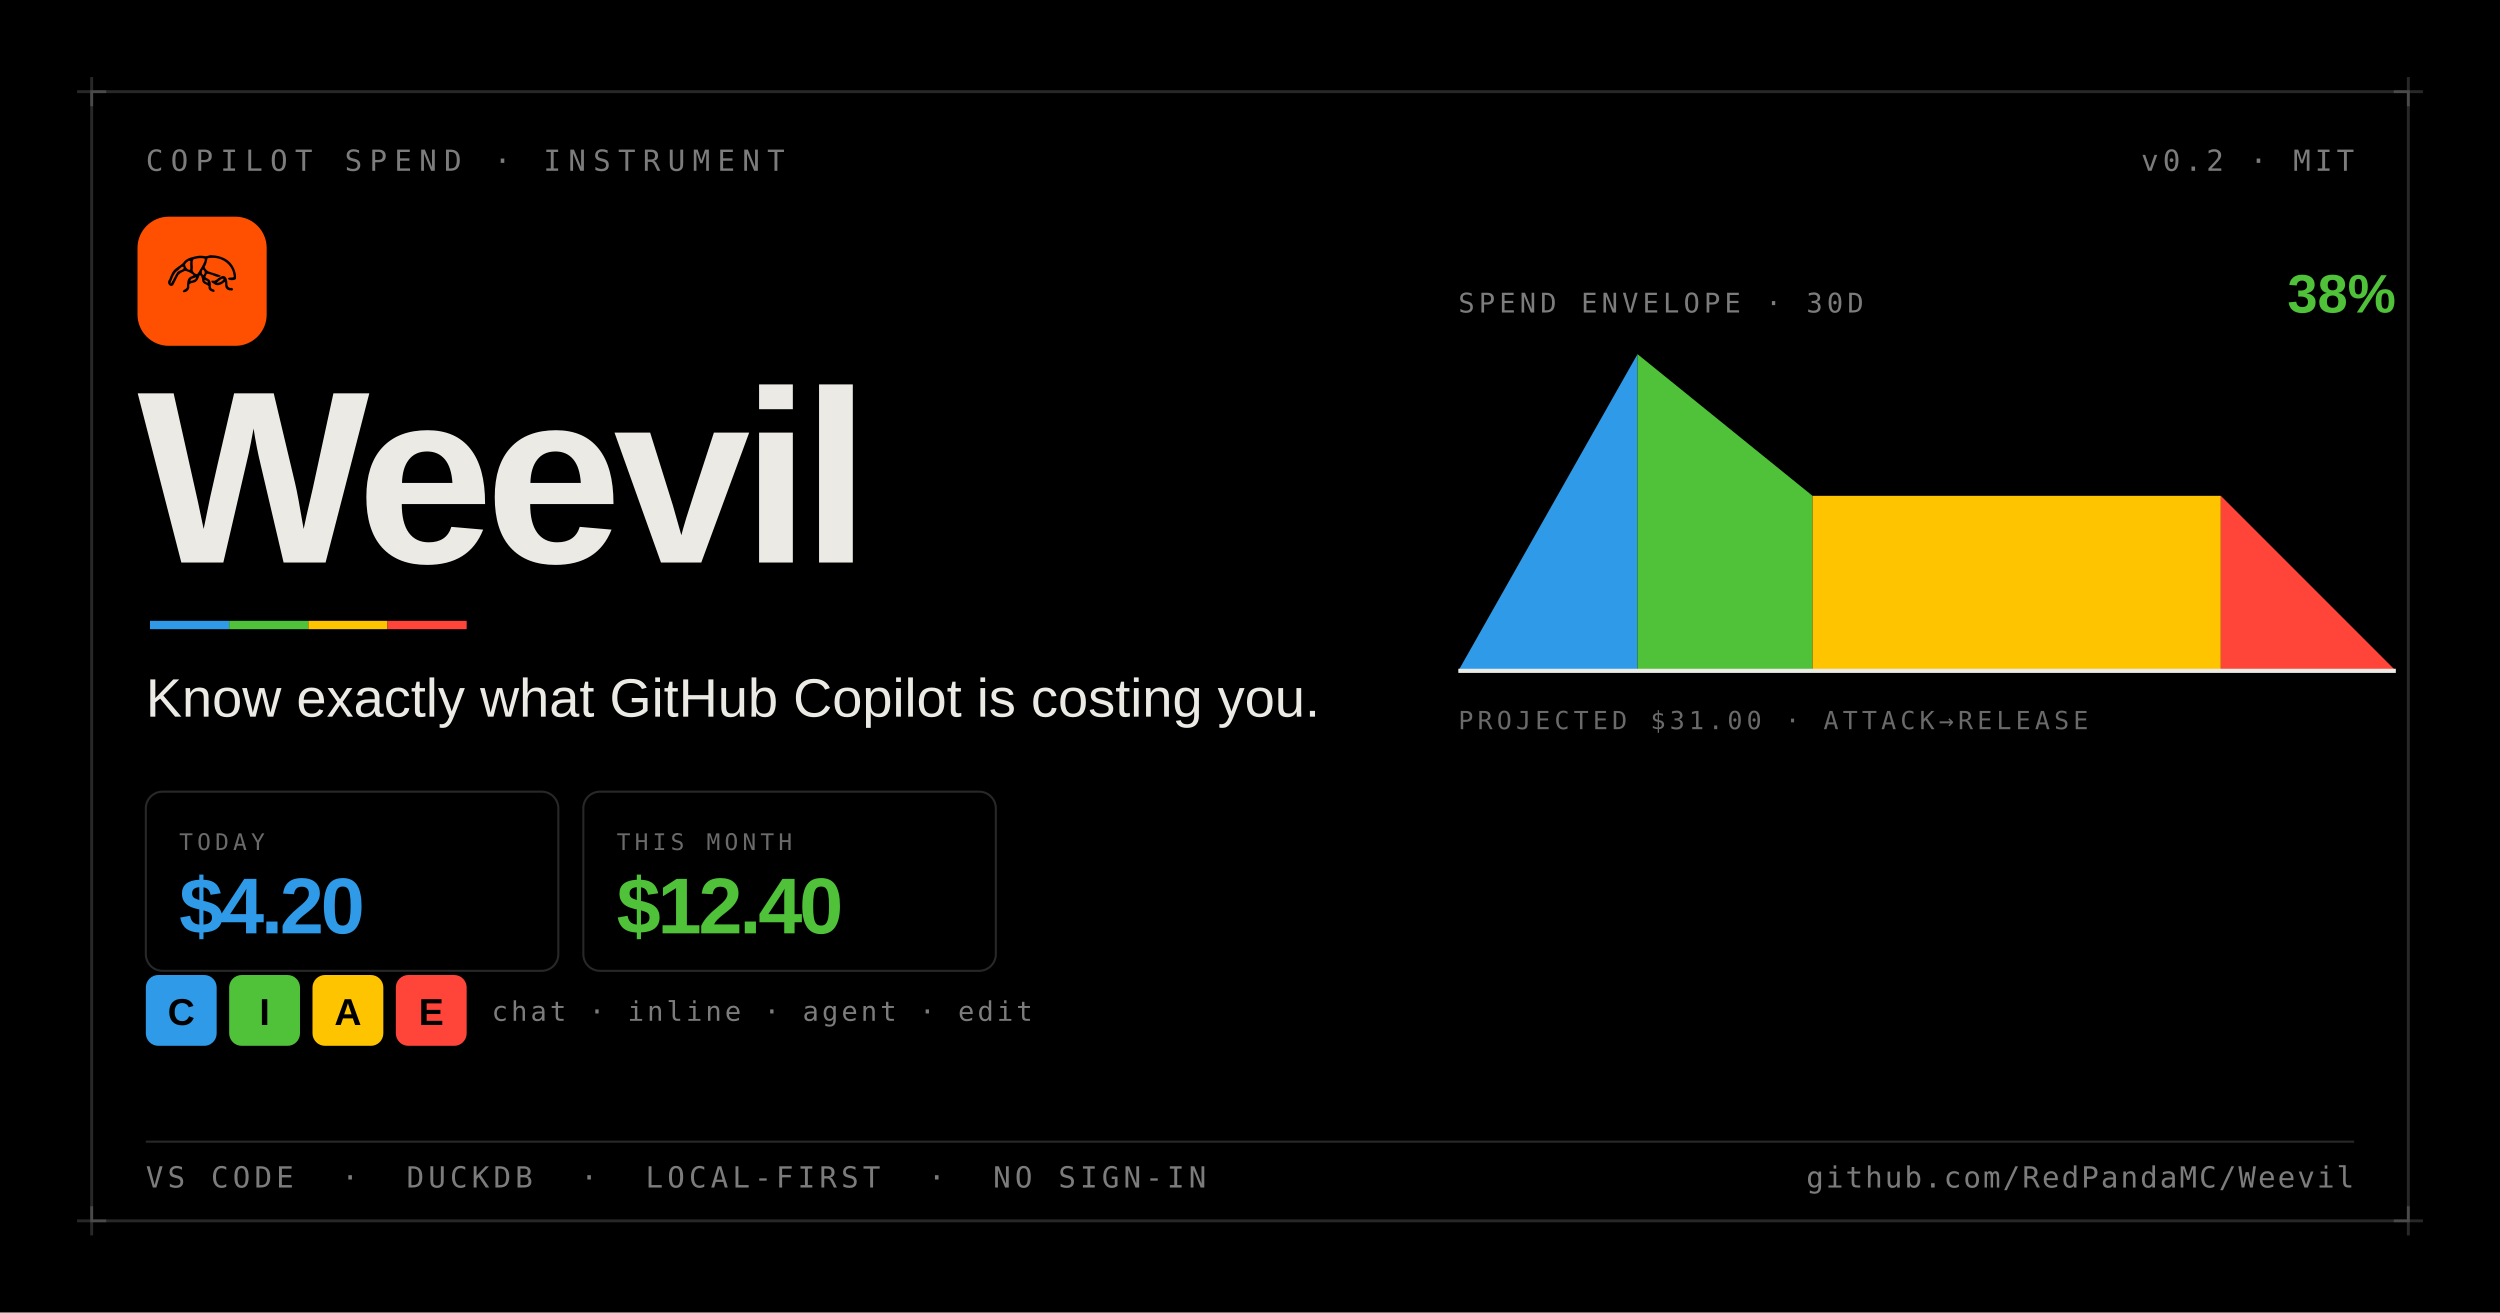
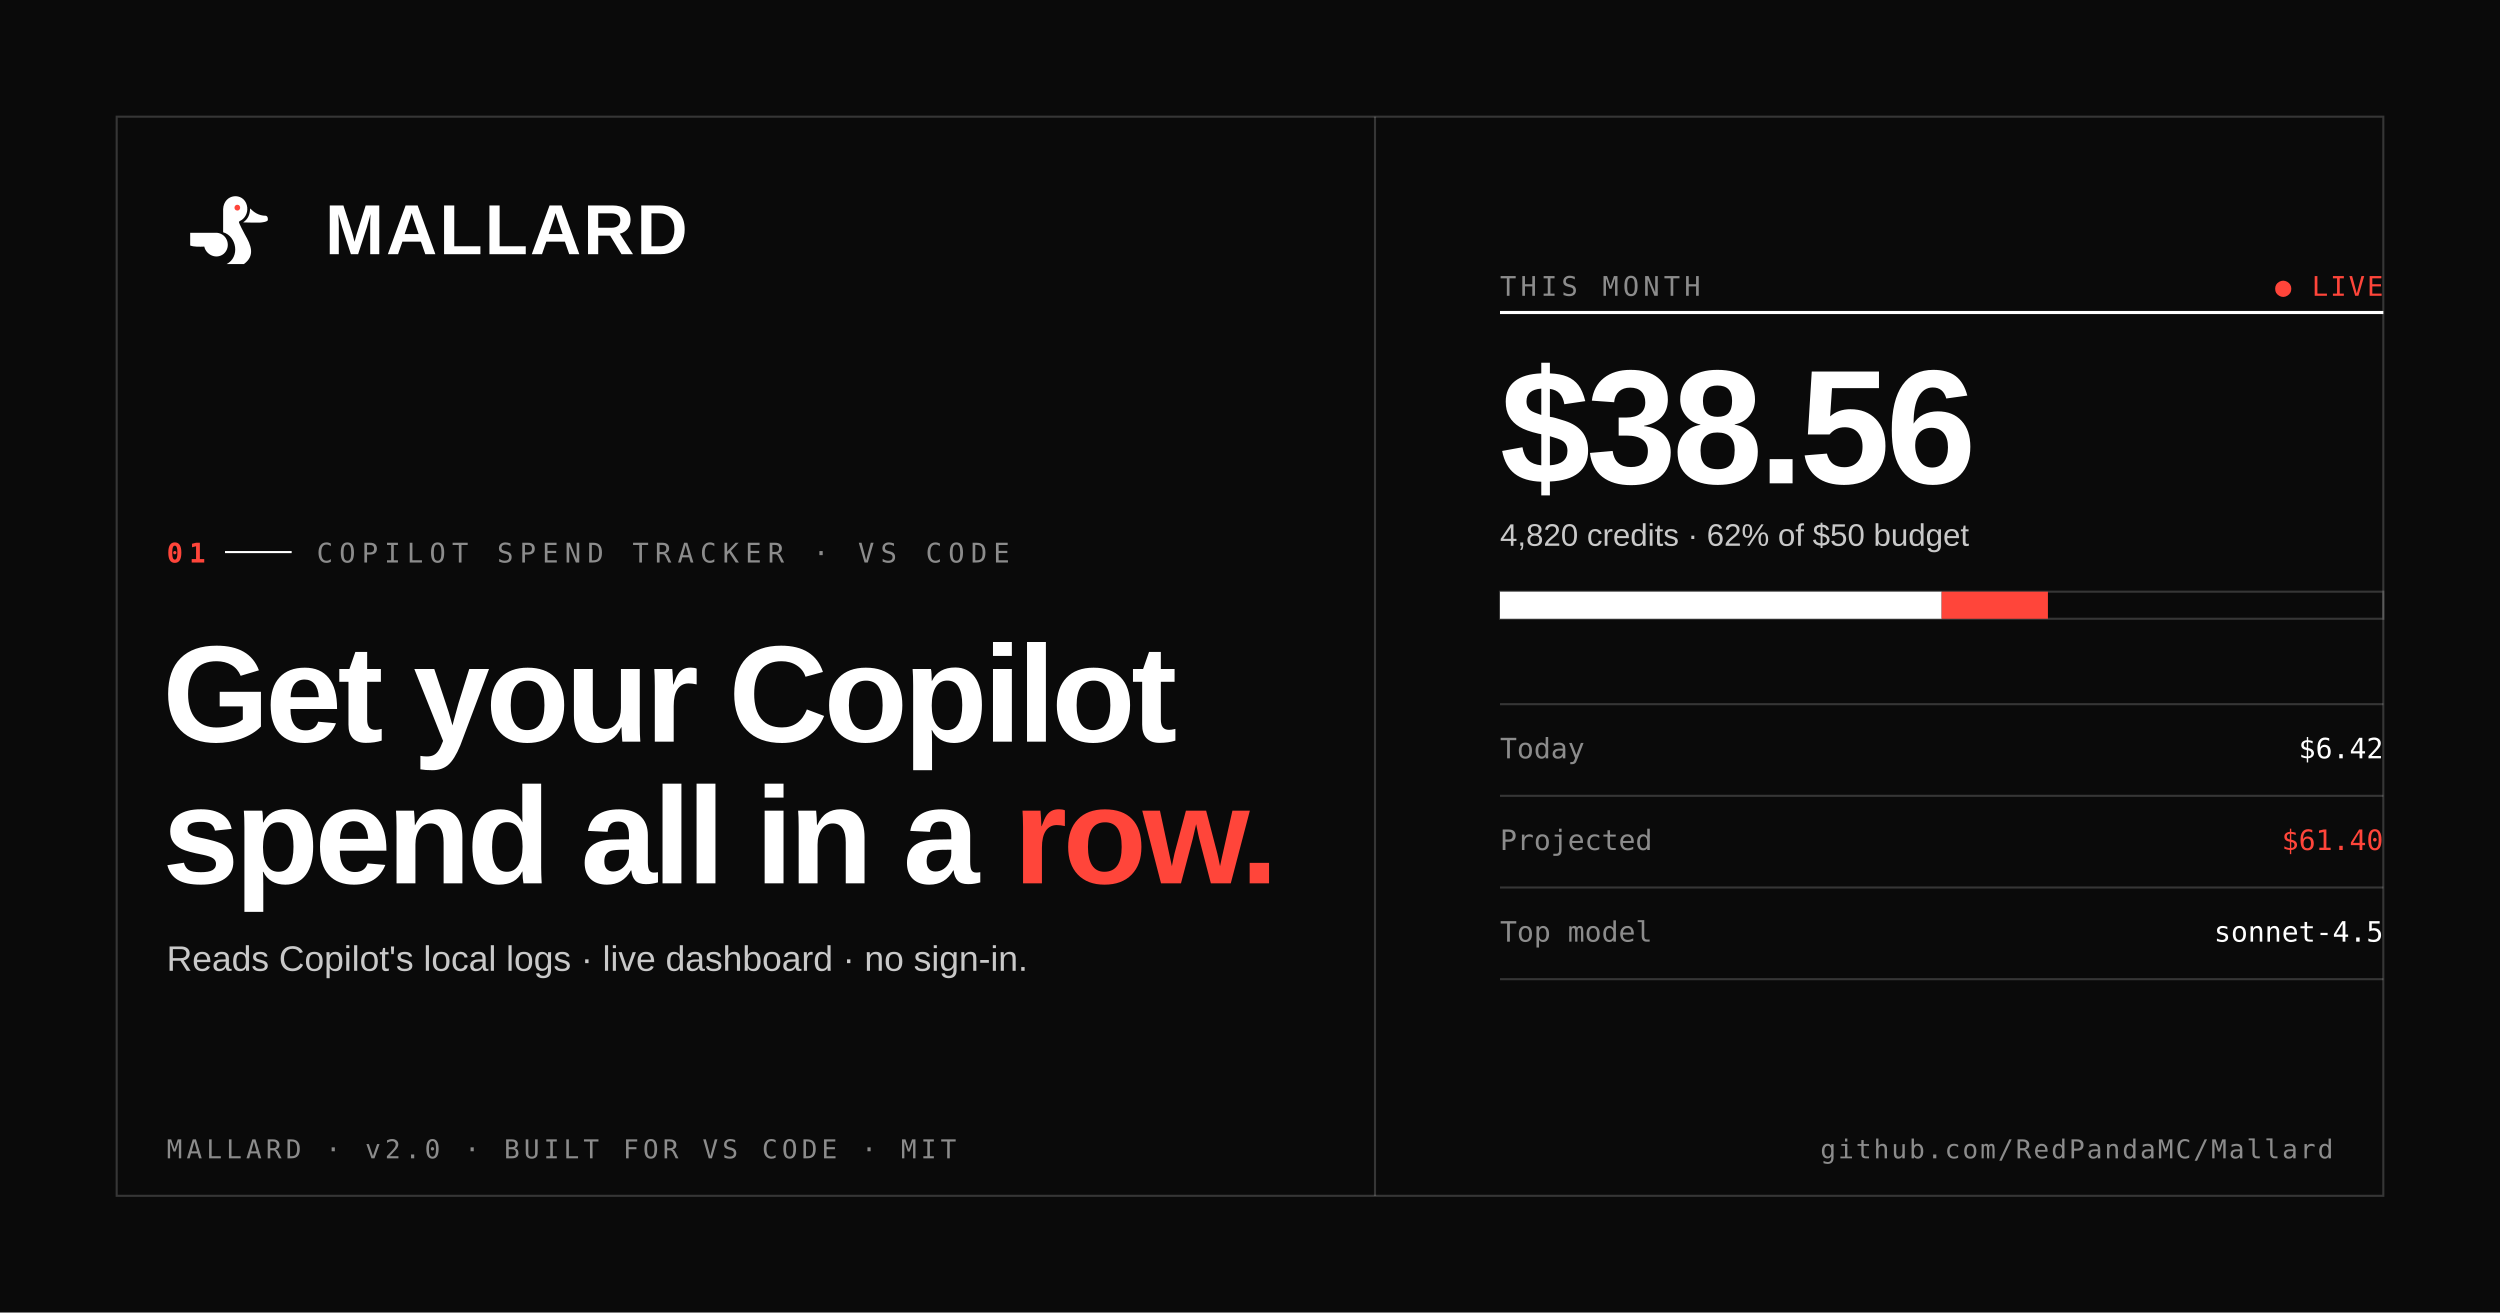
<svg xmlns="http://www.w3.org/2000/svg" width="1200" height="630" viewBox="0 0 1200 630">
-   <rect width="1200" height="630" fill="#000000" />
-   <rect x="44" y="44" width="1112" height="542" fill="none" stroke="rgba(255,255,255,0.16)" stroke-width="1.4" />
-   <path d="M37 44H51M44 37V51" stroke="rgba(255,255,255,0.16)" stroke-width="1.4" />
-   <path d="M1149 44H1163M1156 37V51" stroke="rgba(255,255,255,0.16)" stroke-width="1.4" />
-   <path d="M37 586H51M44 579V593" stroke="rgba(255,255,255,0.16)" stroke-width="1.4" />
-   <path d="M1149 586H1163M1156 579V593" stroke="rgba(255,255,255,0.16)" stroke-width="1.4" />
-   <text x="70" y="82" font-family="'JetBrains Mono', 'DejaVu Sans Mono', monospace" font-size="14" letter-spacing="3.5" fill="#7C7C7C">COPILOT SPEND · INSTRUMENT</text>
-   <text x="1130" y="82" font-family="'JetBrains Mono', 'DejaVu Sans Mono', monospace" font-size="14" letter-spacing="2" fill="#7C7C7C" text-anchor="end">v0.2 · MIT</text>
-   <rect x="66" y="104" width="62" height="62" rx="15" fill="#FE5000" />
-   <svg x="74" y="108" width="46" height="46" viewBox="0 0 2048 2048">
-     <defs>
-       <linearGradient id="weevil-grad" x1="0" y1="0" x2="1" y2="1">
-         <stop offset="0" stop-color="#FFB454" />
-         <stop offset="0.5" stop-color="#FF6B81" />
-         <stop offset="1" stop-color="#B45CFF" />
-       </linearGradient>
-     </defs>
-     <g transform="translate(1024, 1024) scale(2.2) translate(-1024, -1024)">
-       <g transform="translate(0, 465)">
-         <path fill="#000000" d="m 1107.445,386.709 a 3.71,3.71 0 0 0 -0.383,0.018 c -17.717,1.759 -33.043,10.024 -48.789,10.271 -27.326,-5.334 -55.832,-7.582 -83.814,-1.859 a 3.71,3.71 0 0 0 -0.037,0.01 c -42.812,9.23 -91.615,17.551 -124.006,52.234 a 3.71,3.71 0 0 0 -0.449,0.588 c -17.963,29.217 -51.437,43.617 -78.686,66.297 -0.004,0.003 -0.008,0.007 -0.012,0.01 -37.386,26.149 -51.038,70.645 -66.846,109.303 -13.338,13.004 -13.13,32.831 -5.117,46.443 4.084,6.939 10.291,12.46 18.01,14.475 7.719,2.015 16.707,0.263 25.445,-6.264 a 3.71,3.71 0 0 0 1.012,-1.148 c 16.069,-28.469 27.828,-58.734 43.551,-86.584 a 3.71,3.71 0 0 0 0.145,-0.285 c 11.645,-25.551 40.35,-38.018 66.225,-49.762 24.402,-2.372 54.608,14.84 76.455,30.678 a 3.71,3.71 0 0 0 0.441,0.273 c 6.683,3.542 8.9,6.616 9.221,8.139 0.32,1.523 -0.45,3.145 -3.234,5.443 -5.569,4.596 -17.539,8.905 -25.281,11.174 a 3.71,3.71 0 0 0 -0.814,0.348 c -16.908,9.784 -24.877,25.961 -28.729,43.166 -3.851,17.205 -3.856,35.714 -4.916,51.41 a 3.71,3.71 0 0 0 0.031,0.791 c 0.934,6.34 -0.757,10.532 -4.008,14.428 -3.251,3.895 -8.278,7.237 -13.598,10.424 -5.319,3.187 -10.889,6.185 -15.225,10.133 -4.336,3.948 -7.458,9.55 -6.27,16.137 a 3.71,3.71 0 0 0 3.17,3.02 c 31.652,4.139 62.15,-24.382 58.889,-56.781 a 3.71,3.71 0 0 0 -0.078,-0.465 c -1.786,-7.72 -1.274,-13.082 0.463,-17.035 1.737,-3.953 4.79,-6.783 9.098,-9.119 8.576,-4.651 21.82,-6.603 34.014,-9.701 18.818,-3.889 30.75,-15.759 39.08,-29.756 7.979,-13.408 13.021,-28.768 18.631,-42.152 3.063,-0.399 5.471,0.498 7.994,2.658 2.982,2.552 5.805,6.978 8.088,12.273 4.566,10.591 7.059,24.486 7.811,32.883 l -0.014,-0.361 c -0.091,10.524 3.211,18.642 8.418,24.725 5.207,6.083 12.099,10.179 19.191,13.727 13.681,6.843 27.926,11.957 34.945,22.268 -3.319,13.176 -0.102,25.134 7.172,34.051 7.501,9.196 18.992,15.303 31.678,17.811 5.467,2.701 9.981,3.556 13.781,2.061 3.9,-1.534 5.737,-5.783 5.471,-9.48 -0.533,-7.395 -6.957,-15.254 -17.233,-16.549 l 0.383,0.068 c -8.828,-2.065 -13.274,-5.905 -16.082,-11.168 -2.808,-5.263 -3.768,-12.318 -3.996,-20.275 -0.456,-15.915 2.236,-35.186 -6.898,-50.195 l 0.33,0.693 c -2.426,-6.876 -8.232,-11.62 -14.557,-15.658 -6.324,-4.038 -13.411,-7.438 -19.184,-10.98 -5.773,-3.543 -9.95,-7.21 -11.277,-10.836 -1.327,-3.626 -0.748,-8.081 5.26,-15.479 a 3.71,3.71 0 0 0 0.752,-1.582 c 1.681,-8.084 4.687,-11.632 8.441,-13.404 3.755,-1.772 9,-1.723 15.113,-0.369 12.227,2.708 26.703,10.414 38.379,12.17 l -0.576,-0.135 c 11.467,3.662 24.377,10.918 37.836,15.162 13.459,4.244 28.097,5.263 41.482,-4.338 a 3.71,3.71 0 0 0 -0.682,-6.414 c -32.77,-14.261 -67.226,-23.024 -100.6,-33.885 a 3.71,3.71 0 0 0 -0.324,-0.09 c -24.243,-5.522 -48.275,-25.691 -53.213,-50.125 16.325,-25.224 21.954,-54.545 28.17,-83.023 34.324,-7.5 70.421,-6.742 104.471,1.949 a 3.71,3.71 0 0 0 0.068,0.018 c 74.972,17.634 138.758,82.024 147.336,159.65 a 3.71,3.71 0 0 0 0.197,0.846 c 3.865,10.758 3.168,16.101 1.244,18.762 -1.924,2.66 -6.338,4.105 -12.701,4.664 -6.364,0.559 -14.136,0.277 -21.605,0.943 -7.47,0.666 -14.936,2.246 -20.207,7.541 a 3.71,3.71 0 0 0 -0.281,4.918 c 7.466,9.445 21.642,13.166 36.27,13.289 14.627,0.123 29.976,-3.484 40.428,-11.211 a 3.71,3.71 0 0 0 1.496,-2.752 c 4.381,-70.229 -29.245,-141.248 -86.109,-182.611 a 3.71,3.71 0 0 0 -0.098,-0.068 c -46.762,-31.76 -104.236,-46.217 -160.156,-46.438 z m -98.113,28.521 c 13.447,-0.092 26.808,1.426 39.859,4.814 0.462,8.422 0.653,16.713 -1.141,24.475 -16.166,39.409 -38.489,76.449 -61.455,112.689 a 3.71,3.71 0 0 0 -0.246,0.455 c -3.813,8.407 -8.726,11.516 -14.371,12.105 -5.645,0.589 -12.473,-1.79 -18.877,-6.342 -12.807,-9.103 -22.954,-26.568 -20.756,-39.068 l -0.033,0.172 c 3.906,-17.336 1.048,-34.997 -0.139,-51.744 -1.156,-16.309 -0.775,-31.505 7.643,-45.281 22.415,-7.25 46.069,-12.116 69.516,-12.275 z m -106.287,25.602 c 3.138,-0.172 4.665,0.425 5.822,2.311 1.158,1.886 1.929,6.126 0.531,13.445 a 3.71,3.71 0 0 0 -0.008,0.041 c -2.327,12.974 -0.884,25.989 0.102,38.471 0.924,11.698 1.317,22.85 -1.434,33.15 -13.017,2.525 -24.377,-3.317 -33.271,-13.42 -9.181,-10.429 -15.102,-25.248 -15.939,-38 3.387,-7.199 8.446,-13.649 14.461,-19.08 a 3.71,3.71 0 0 0 0.225,-0.221 c 3.283,-3.515 8.545,-7.709 14.07,-10.961 5.525,-3.252 11.407,-5.515 15.441,-5.736 z m -68.301,58.041 c 3.116,0.136 6.299,1.485 9.91,4.982 1.507,6.951 0.144,11.467 -3.127,15.449 -3.432,4.179 -9.336,7.676 -16.344,10.795 -14.015,6.238 -32.105,10.582 -42.102,21.818 a 3.71,3.71 0 0 0 -0.334,0.438 c -23.154,35.47 -37.321,75.339 -60.947,109.045 -1.505,0.04 -2.708,-0.057 -3.309,-0.266 -0.814,-0.283 -0.871,-0.424 -1.047,-0.795 -0.351,-0.741 -0.299,-3.629 0.916,-7.297 1.215,-3.668 3.221,-7.967 5.023,-11.992 1.802,-4.025 3.488,-7.546 3.811,-11.158 l -0.248,1.037 c 13.601,-34.298 25.66,-70.026 55.455,-91.869 l -0.617,0.365 c 9.959,-4.672 18.761,-15.367 27.783,-24.557 9.023,-9.19 17.936,-16.312 25.176,-15.996 z m 197.74,26.469 c 9.704,7.848 15.797,17.369 17.01,26.729 1.244,9.599 -2.183,19.193 -12.406,27.787 -10.411,-3.874 -15.622,-13.668 -16.193,-24.928 -0.554,-10.92 3.654,-22.559 11.59,-29.588 z m 193.23,64.025 c -2.378,0.167 -4.851,0.552 -7.422,1.168 a 3.71,3.71 0 0 0 -0.518,0.164 c -5.615,2.252 -11.059,4.878 -16.332,7.777 -13.672,5.567 -24.825,16.689 -36.166,25.098 -11.421,8.468 -22.331,14.137 -36.185,10.566 a 3.71,3.71 0 0 0 -0.535,-0.098 c -3.425,-0.362 -6.11,-0.345 -8.424,0.182 -2.314,0.527 -4.574,1.804 -5.611,4.049 -1.038,2.244 -0.561,4.542 0.229,6.355 0.79,1.813 1.97,3.442 3.387,5.064 5.37,6.149 13.821,12.126 20.887,14.137 13.278,13.984 31.06,16.869 47.941,13.518 17.179,-3.411 33.775,-12.881 46.053,-23.412 a 3.71,3.71 0 0 0 0.734,-0.854 c 3.016,-4.841 5.516,-6.281 6.707,-6.463 1.191,-0.182 2.297,0.326 3.846,2.377 3.096,4.103 5.205,13.529 4.176,19.457 a 3.71,3.71 0 0 0 -0.025,0.17 c -2.064,16.352 2.119,32.024 11.508,43.334 9.237,11.128 23.627,17.805 41.08,16.627 10.434,3.969 19.801,0.63 22.818,-6.279 1.552,-3.554 1.026,-8.003 -1.684,-11.361 -2.709,-3.358 -7.22,-5.696 -13.496,-6.805 a 3.71,3.71 0 0 0 -1.383,0.018 c -13.912,2.828 -23.202,-1.801 -29.494,-10.291 -6.292,-8.49 -9.133,-21.262 -7.871,-33.998 a 3.71,3.71 0 0 0 0.016,-0.512 c -0.521,-13.105 -2.462,-30.596 -8.684,-45.033 -3.111,-7.219 -7.324,-13.727 -13.193,-18.359 -5.87,-4.632 -13.443,-7.221 -22.358,-6.596 z m -259.853,12.744 c -0.097,4.095 -1.502,7.874 -4.045,11.51 -3.278,4.686 -8.457,8.996 -14.617,12.527 -11.247,6.448 -25.59,10.03 -36.631,10.133 -0.146,-4.942 1.211,-8.773 3.77,-12.119 3.103,-4.058 8.089,-7.426 14.094,-10.189 11.612,-5.344 26.486,-8.289 37.43,-11.861 z m 260.254,13.539 c 2.164,-0.092 4.377,0.12 6.623,0.49 -0.747,8.044 -7.871,17.032 -18.26,24.234 -11.558,8.013 -26.596,13.522 -37.65,13.818 -1.656,-0.264 -3.192,-0.231 -4.893,-0.211 -2.019,0.024 -4.119,0.036 -5.561,-0.143 -0.065,-0.008 -0.055,-0.021 -0.115,-0.031 0.096,-0.148 0.097,-0.183 0.227,-0.359 9.466,-6.877 18.834,-16.107 28.627,-23.707 9.993,-7.755 20.256,-13.634 31.002,-14.092 z m -179.424,10.447 c 11.802,4.662 23.756,8.072 31.551,16.357 1.537,3.859 2.047,6.729 1.918,8.279 -0.137,1.643 -0.422,1.817 -1.104,2.168 -1.362,0.702 -6.671,0.288 -12.381,-2.615 -5.71,-2.903 -11.764,-7.719 -15.621,-12.945 -2.83,-3.835 -4.389,-7.651 -4.363,-11.244 z" />
-       </g>
+   <rect width="1200" height="630" fill="#0A0A0A" />
+   <rect x="56" y="56" width="1088" height="518" fill="none" stroke="rgba(255,255,255,0.18)" />
+   <line x1="660" y1="56" x2="660" y2="574" stroke="rgba(255,255,255,0.18)" />
+   <svg x="80" y="78" width="60" height="60" viewBox="0 0 512 512">
+     <rect width="512" height="512" rx="120" fill="#0A0A0A" />
+     <svg x="96" y="96" width="320" height="320" viewBox="0 0 490 491">
+       <path d="M-0.00,374.50 L-0.00,294.50 L168.75,294.50 C233.93,300.98 260.17,382.52 210.95,426.43 C163.42,465.13 99.11,431.86 88.63,381.25 C59.42,382.53 22.91,383.36 -0.00,374.50 Z" fill="#FFFFFF" />
+       <path d="M337.75,490.92 L228.75,490.97 C313.83,448.76 293.14,315.53 207.00,291.04 L207.01,146.25 C211.57,46.43 334.43,38.09 356.05,121.03 C366.56,161.34 348.45,195.98 325.35,212.75 C322.71,214.66 307.17,222.42 306.40,225.59 C304.60,233.02 339.68,297.10 344.66,306.75 C381.72,371.24 410.52,437.51 337.75,490.92 Z" fill="#FFFFFF" />
+       <path d="M376.57,141.50 C400.83,164.97 429.17,187.34 476.34,187.42 C486.83,191.21 488.70,200.40 488.11,214.28 C486.14,225.44 451.49,229.82 436.75,230.49 C427.23,230.92 334.63,229.96 333.75,229.25 C333.06,228.69 333.72,228.14 333.75,228.10 C359.74,210.92 375.91,183.82 376.57,141.50 Z" fill="#FFFFFF" />
+       <path d="M305.97,120.56 C324.53,134.97 308.57,164.98 285.47,151.47 C269.05,137.87 283.12,110.17 305.97,120.56 Z" fill="#FF453A" />
+     </svg>
+   </svg>
+   <text x="156" y="122" font-family="'Archivo', 'Liberation Sans', Arial, sans-serif" font-weight="800" font-size="34" letter-spacing="1" fill="#FFFFFF">MALLARD</text>
+   <g font-family="'IBM Plex Mono', 'DejaVu Sans Mono', monospace" font-size="13" letter-spacing="3">
+     <text x="80" y="270" fill="#FF453A" font-weight="600">01</text>
+     <line x1="108" y1="265" x2="140" y2="265" stroke="#FFFFFF" />
+     <text x="152" y="270" fill="#8C8C8C">COPILOT SPEND TRACKER · VS CODE</text>
+   </g>
+   <text x="78" y="356" font-family="'Archivo', 'Liberation Sans', Arial, sans-serif" font-weight="800" font-size="66" letter-spacing="-2" fill="#FFFFFF">Get your Copilot</text>
+   <text x="78" y="424" font-family="'Archivo', 'Liberation Sans', Arial, sans-serif" font-weight="800" font-size="66" letter-spacing="-2" fill="#FFFFFF">spend all in a <tspan fill="#FF453A">row.</tspan>
+   </text>
+   <text x="80" y="466" font-family="'Hanken Grotesk', 'Liberation Sans', Arial, sans-serif" font-size="17" fill="#C9C9C9">Reads Copilot's local logs · live dashboard · no sign-in.</text>
+   <g font-family="'IBM Plex Mono', 'DejaVu Sans Mono', monospace">
+     <line x1="720" y1="150" x2="1144" y2="150" stroke="#FFFFFF" stroke-width="1.5" />
+     <text x="720" y="142" font-size="13" letter-spacing="2" fill="#8C8C8C">THIS MONTH</text>
+     <text x="1144" y="142" font-size="13" letter-spacing="1" fill="#FF453A" text-anchor="end">● LIVE</text>
+     <text x="720" y="232" font-family="'Archivo', 'Liberation Sans', Arial, sans-serif" font-weight="800" font-size="78" letter-spacing="-2" fill="#FFFFFF">$38.56</text>
+     <text x="720" y="262" font-family="'Hanken Grotesk', 'Liberation Sans', Arial, sans-serif" font-size="15" fill="#C9C9C9">4,820 credits · 62% of $50 budget</text>
+     <rect x="720" y="284" width="424" height="13" fill="none" stroke="rgba(255,255,255,0.18)" />
+     <rect x="720" y="284" width="212" height="13" fill="#FFFFFF" />
+     <rect x="932" y="284" width="51" height="13" fill="#FF453A" />
+     <g font-size="13.5">
+       <line x1="720" y1="338" x2="1144" y2="338" stroke="rgba(255,255,255,0.18)" />
+       <text x="720" y="364" fill="#8C8C8C">Today</text>
+       <text x="1144" y="364" fill="#FFFFFF" text-anchor="end">$6.42</text>
+       <line x1="720" y1="382" x2="1144" y2="382" stroke="rgba(255,255,255,0.18)" />
+       <text x="720" y="408" fill="#8C8C8C">Projected</text>
+       <text x="1144" y="408" fill="#FF453A" text-anchor="end">$61.40</text>
+       <line x1="720" y1="426" x2="1144" y2="426" stroke="rgba(255,255,255,0.18)" />
+       <text x="720" y="452" fill="#8C8C8C">Top model</text>
+       <text x="1144" y="452" fill="#FFFFFF" text-anchor="end">sonnet-4.5</text>
+       <line x1="720" y1="470" x2="1144" y2="470" stroke="rgba(255,255,255,0.18)" />
    </g>
-   </svg>
-   <text x="66" y="270" font-family="'Schibsted Grotesk', 'Liberation Sans', Arial, sans-serif" font-size="118" font-weight="700" letter-spacing="-4" fill="#ECEAE4">Weevil</text>
-   <rect x="72" y="298" width="38" height="4" fill="#2F9BE8" />
-   <rect x="110" y="298" width="38" height="4" fill="#4FC23A" />
-   <rect x="148" y="298" width="38" height="4" fill="#FFC400" />
-   <rect x="186" y="298" width="38" height="4" fill="#FF453A" />
-   <text x="70" y="344" font-family="'Schibsted Grotesk', 'Liberation Sans', Arial, sans-serif" font-size="26" font-weight="500" fill="#ECEAE4">Know exactly what GitHub Copilot is costing you.</text>
-   <rect x="70" y="380" width="198" height="86" rx="8" fill="#000" stroke="rgba(255,255,255,0.16)" />
-   <text x="86" y="408" font-family="'JetBrains Mono', 'DejaVu Sans Mono', monospace" font-size="11" letter-spacing="2" fill="#6A6A6A">TODAY</text>
-   <text x="86" y="448" font-family="'Schibsted Grotesk', 'Liberation Sans', Arial, sans-serif" font-size="38" font-weight="700" letter-spacing="-1.5" fill="#2F9BE8">$4.20</text>
-   <rect x="280" y="380" width="198" height="86" rx="8" fill="#000" stroke="rgba(255,255,255,0.16)" />
-   <text x="296" y="408" font-family="'JetBrains Mono', 'DejaVu Sans Mono', monospace" font-size="11" letter-spacing="2" fill="#6A6A6A">THIS MONTH</text>
-   <text x="296" y="448" font-family="'Schibsted Grotesk', 'Liberation Sans', Arial, sans-serif" font-size="38" font-weight="700" letter-spacing="-1.5" fill="#4FC23A">$12.40</text>
-   <rect x="70" y="468" width="34" height="34" rx="6" fill="#2F9BE8" />
-   <text x="87" y="492" font-family="'Schibsted Grotesk', 'Liberation Sans', Arial, sans-serif" font-size="18" font-weight="700" fill="#000" text-anchor="middle">C</text>
-   <rect x="110" y="468" width="34" height="34" rx="6" fill="#4FC23A" />
-   <text x="127" y="492" font-family="'Schibsted Grotesk', 'Liberation Sans', Arial, sans-serif" font-size="18" font-weight="700" fill="#000" text-anchor="middle">I</text>
-   <rect x="150" y="468" width="34" height="34" rx="6" fill="#FFC400" />
-   <text x="167" y="492" font-family="'Schibsted Grotesk', 'Liberation Sans', Arial, sans-serif" font-size="18" font-weight="700" fill="#000" text-anchor="middle">A</text>
-   <rect x="190" y="468" width="34" height="34" rx="6" fill="#FF453A" />
-   <text x="207" y="492" font-family="'Schibsted Grotesk', 'Liberation Sans', Arial, sans-serif" font-size="18" font-weight="700" fill="#000" text-anchor="middle">E</text>
-   <text x="236" y="490" font-family="'JetBrains Mono', 'DejaVu Sans Mono', monospace" font-size="13" letter-spacing="1.5" fill="#7C7C7C">chat · inline · agent · edit</text>
-   <text x="700" y="150" font-family="'JetBrains Mono', 'DejaVu Sans Mono', monospace" font-size="13" letter-spacing="2" fill="#7C7C7C">SPEND ENVELOPE · 30D</text>
-   <text x="1150" y="150" font-family="'Schibsted Grotesk', 'Liberation Sans', Arial, sans-serif" font-size="26" font-weight="700" fill="#4FC23A" text-anchor="end">38%</text>
-   <polygon points="700,322 786,170 786,322" fill="#2F9BE8" />
-   <polygon points="786,322 786,170 870,238 870,322" fill="#4FC23A" />
-   <polygon points="870,322 870,238 1066,238 1066,322" fill="#FFC400" />
-   <polygon points="1066,322 1066,238 1150,322" fill="#FF453A" />
-   <line x1="700" y1="322" x2="1150" y2="322" stroke="#ECEAE4" stroke-width="2" />
-   <text x="700" y="350" font-family="'JetBrains Mono', 'DejaVu Sans Mono', monospace" font-size="12" letter-spacing="2" fill="#6A6A6A">PROJECTED $31.00 · ATTACK→RELEASE</text>
-   <line x1="70" y1="548" x2="1130" y2="548" stroke="rgba(255,255,255,0.16)" stroke-width="1" />
-   <text x="70" y="570" font-family="'JetBrains Mono', 'DejaVu Sans Mono', monospace" font-size="14" letter-spacing="2" fill="#7C7C7C">VS CODE  ·  DUCKDB  ·  LOCAL-FIRST  ·  NO SIGN-IN</text>
-   <text x="1130" y="570" font-family="'JetBrains Mono', 'DejaVu Sans Mono', monospace" font-size="14" letter-spacing="1" fill="#7C7C7C" text-anchor="end">github.com/RedPandaMC/Weevil</text>
+   </g>
+   <text x="80" y="556" font-family="'IBM Plex Mono', 'DejaVu Sans Mono', monospace" font-size="12.5" letter-spacing="2" fill="#8C8C8C">MALLARD · v2.0 · BUILT FOR VS CODE · MIT</text>
+   <text x="1120" y="556" font-family="'IBM Plex Mono', 'DejaVu Sans Mono', monospace" font-size="12.5" letter-spacing="1" fill="#8C8C8C" text-anchor="end">github.com/RedPandaMC/Mallard</text>
</svg>
